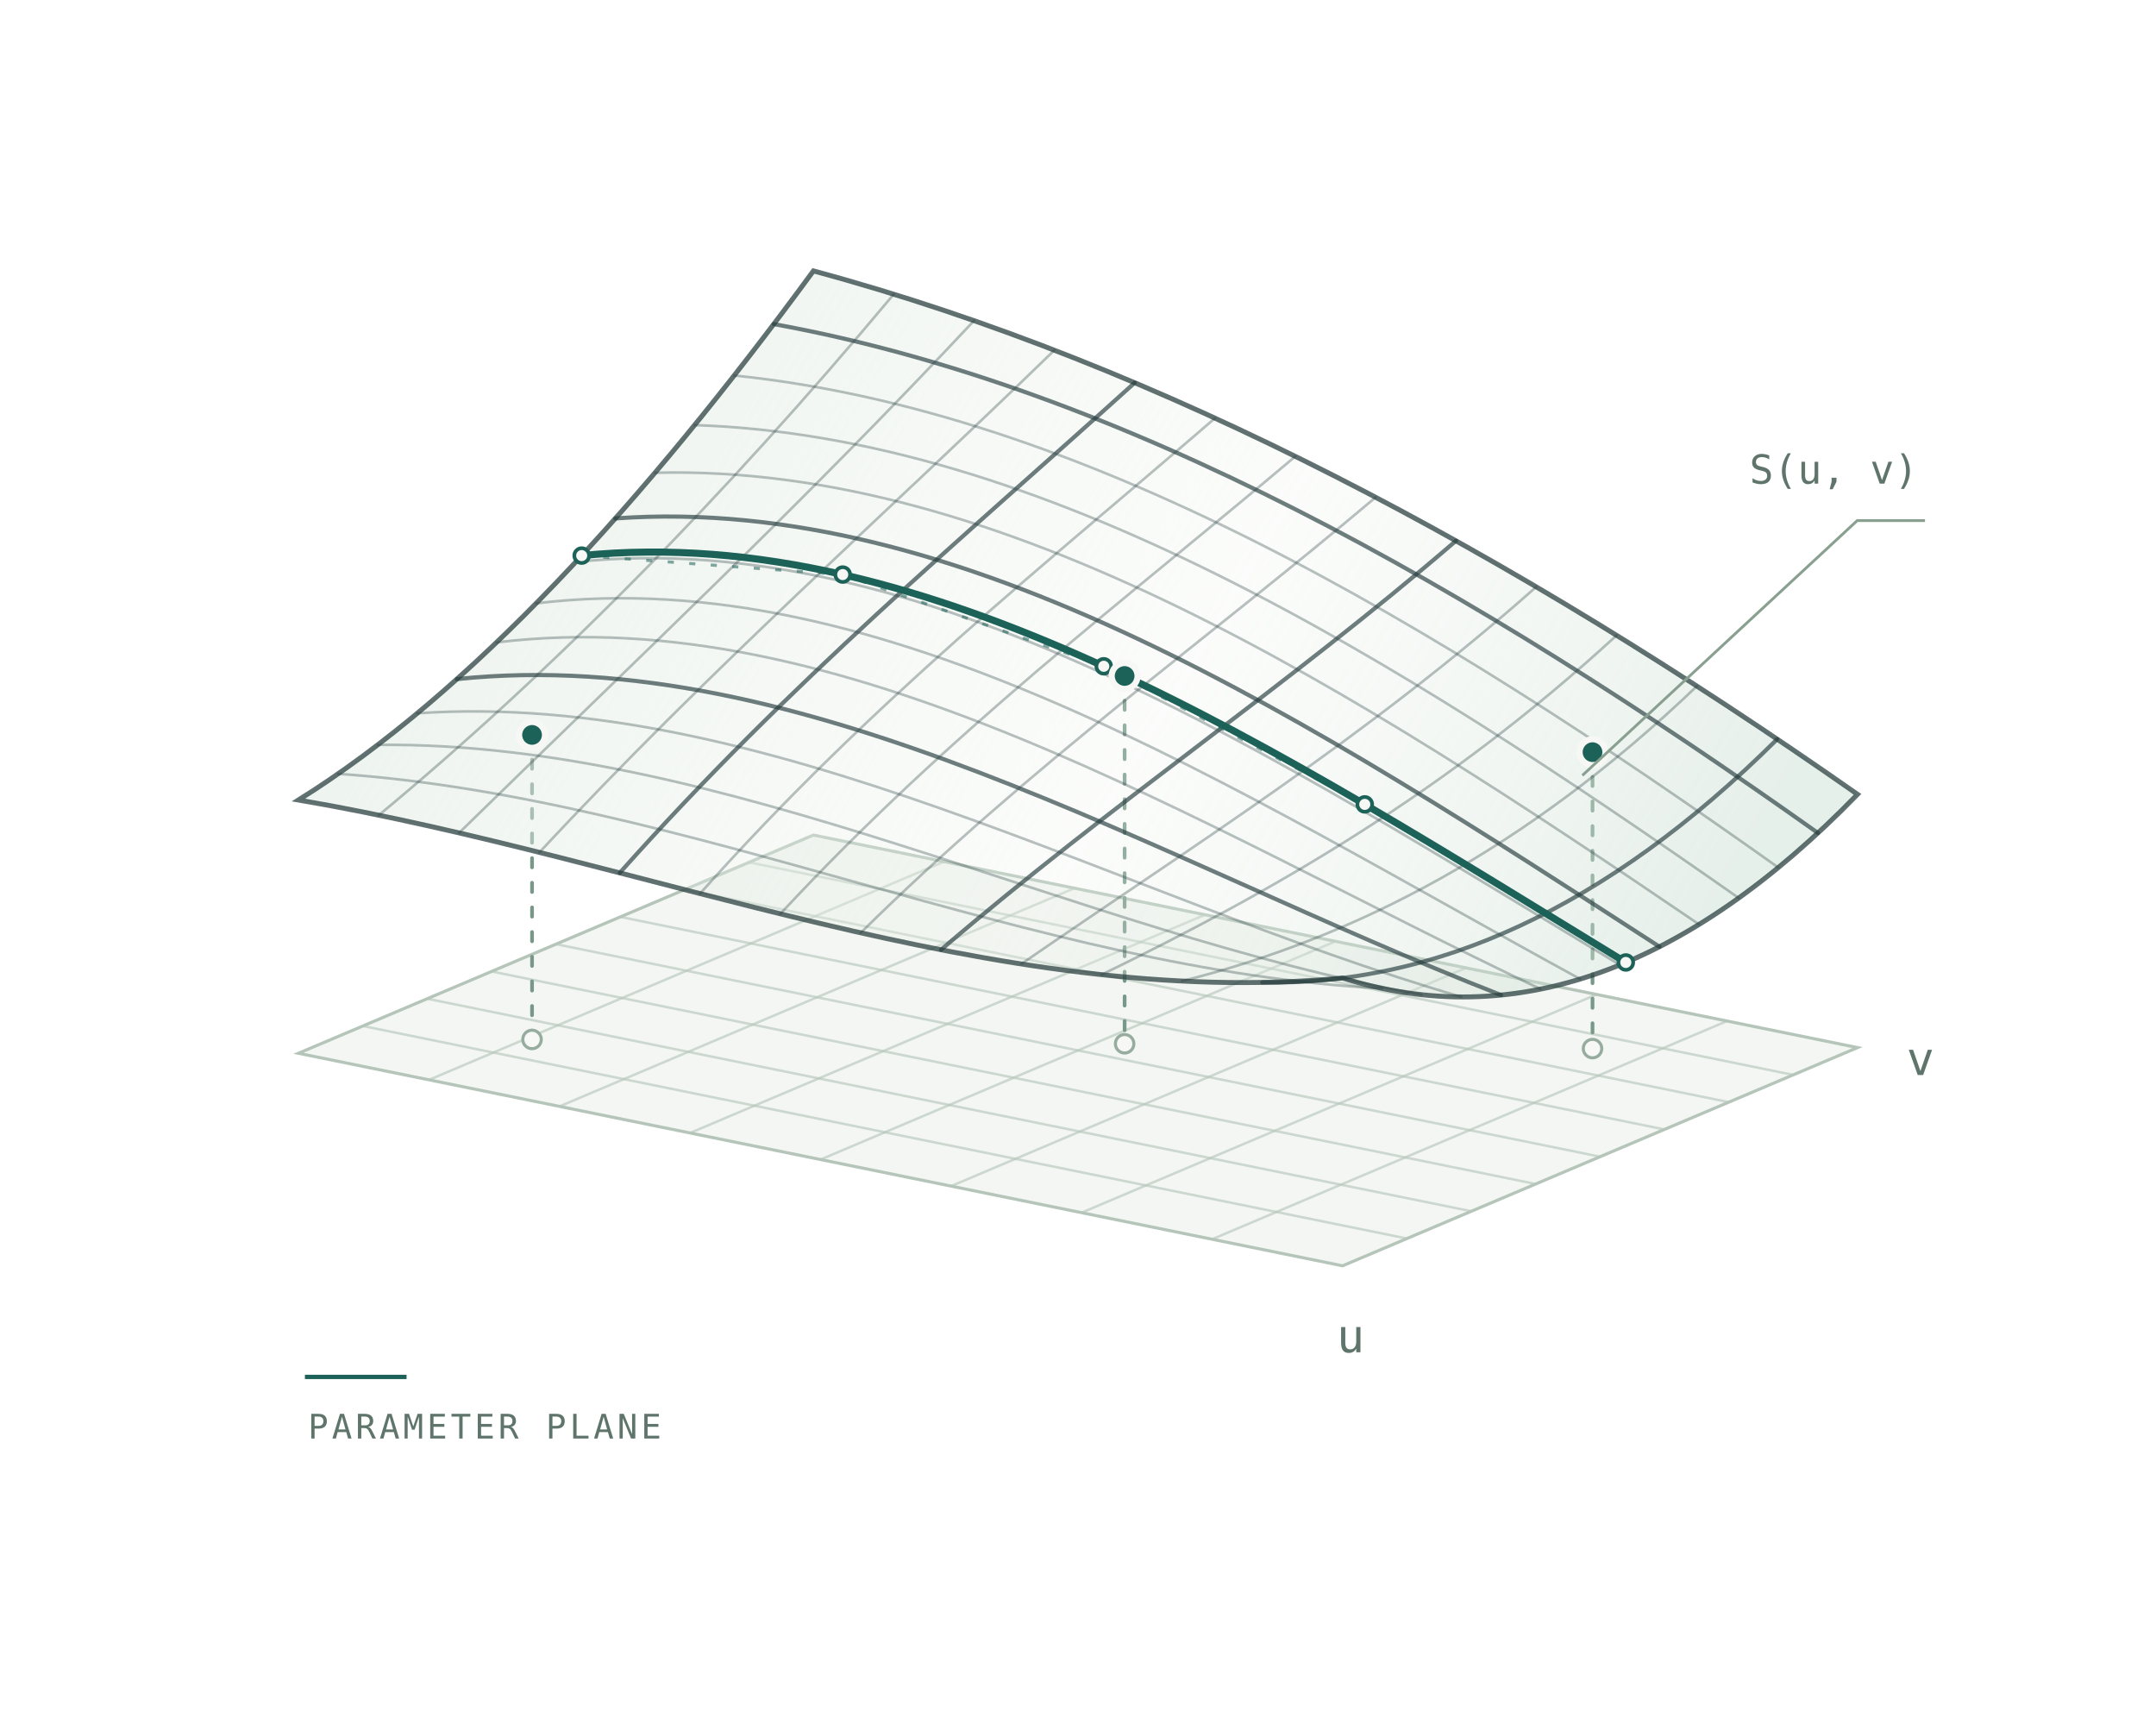
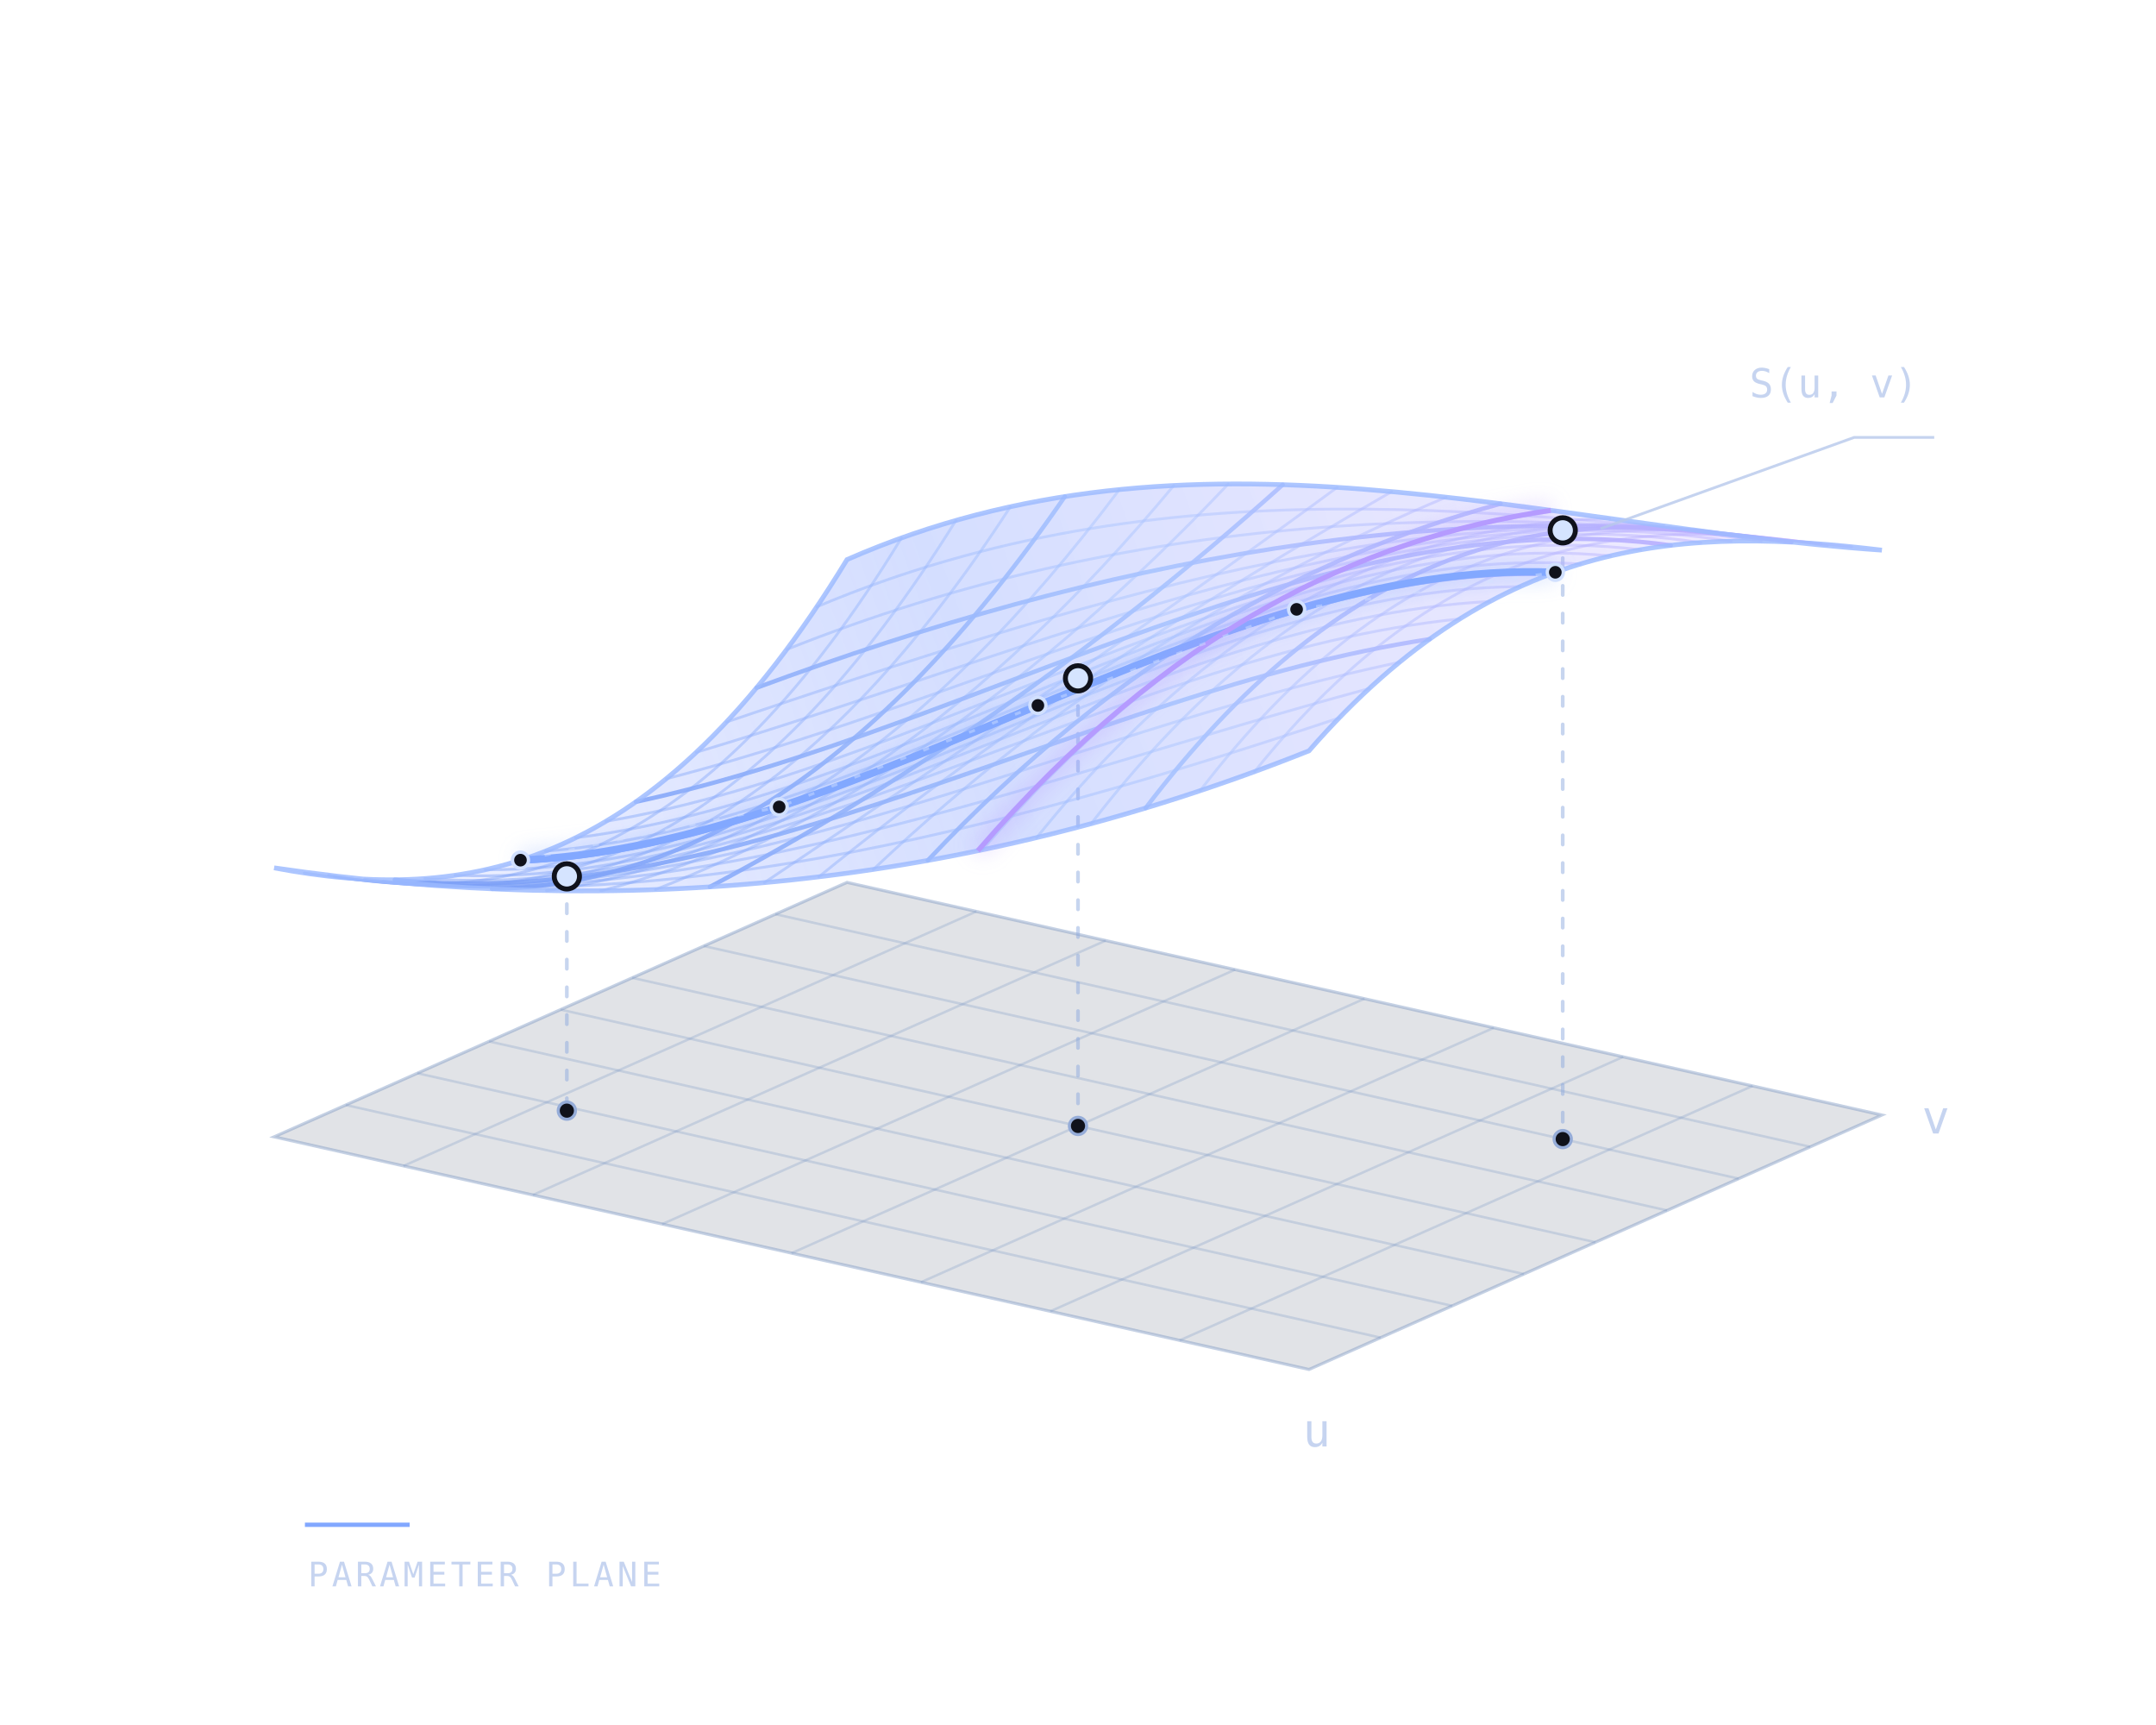
<svg xmlns="http://www.w3.org/2000/svg" width="700" height="560" viewBox="0 0 700 560" fill="none" role="img" aria-labelledby="geometry-title geometry-description">
  <defs>
-     <linearGradient id="atlas-surface" x1="174" y1="148" x2="519" y2="355" gradientUnits="userSpaceOnUse">
-       <stop stop-color="#e0ebe2" stop-opacity="0.55" />
-       <stop offset="0.54" stop-color="#edf2ec" stop-opacity="0.24" />
-       <stop offset="1" stop-color="#c9ddd1" stop-opacity="0.46" />
+     <linearGradient id="contrast-surface" x1="120" y1="310" x2="565" y2="149" gradientUnits="userSpaceOnUse">
+       <stop stop-color="#365BFF" stop-opacity="0.07" />
+       <stop offset="0.45" stop-color="#547BFF" stop-opacity="0.25" />
+       <stop offset="1" stop-color="#B59BFF" stop-opacity="0.20" />
    </linearGradient>
+     <linearGradient id="contrast-grid" x1="100" y1="300" x2="589" y2="180" gradientUnits="userSpaceOnUse">
+       <stop stop-color="#6E95F5" />
+       <stop offset="0.58" stop-color="#A7C3FF" />
+       <stop offset="1" stop-color="#BCA8FF" />
+     </linearGradient>
+     <filter id="contour-glow" x="-35%" y="-60%" width="170%" height="220%" color-interpolation-filters="sRGB">
+       <feGaussianBlur stdDeviation="3.5" />
+     </filter>
  </defs>
-   <path d="M 96.90,341.93 L 435.90,410.93 L 603.10,340.09 L 264.10,271.09 Z" fill="#e5ece3" fill-opacity="0.45" stroke="#b5c5ba" stroke-width="1" />
-   <g stroke="#b5c5ba" stroke-width="0.8" stroke-opacity="0.62">
-     <path d="M 139.27,350.56 L 306.48,279.72" />
-     <path d="M 117.80,333.08 L 456.80,402.08" />
-     <path d="M 181.65,359.18 L 348.85,288.34" />
-     <path d="M 138.70,324.22 L 477.70,393.22" />
-     <path d="M 224.02,367.81 L 391.23,296.97" />
-     <path d="M 159.60,315.37 L 498.60,384.37" />
-     <path d="M 266.40,376.43 L 433.60,305.59" />
-     <path d="M 180.50,306.51 L 519.50,375.51" />
-     <path d="M 308.77,385.06 L 475.98,314.22" />
-     <path d="M 201.40,297.66 L 540.40,366.66" />
-     <path d="M 351.15,393.68 L 518.35,322.84" />
-     <path d="M 222.30,288.80 L 561.30,357.80" />
-     <path d="M 393.52,402.31 L 560.73,331.47" />
-     <path d="M 243.20,279.95 L 582.20,348.95" />
+   <path d="M 89.00,369.06 L 425.00,444.58 L 611.00,361.98 L 275.00,286.46 Z" fill="#263455" fill-opacity="0.14" stroke="#819BC5" stroke-width="1" stroke-opacity="0.46" />
+   <g stroke="#7895C6" stroke-width="0.8" stroke-opacity="0.27">
+     <path d="M 131.00,378.50 L 317.00,295.90" />
+     <path d="M 112.25,358.73 L 448.25,434.25" />
+     <path d="M 173.00,387.94 L 359.00,305.34" />
+     <path d="M 135.50,348.41 L 471.50,423.93" />
+     <path d="M 215.00,397.38 L 401.00,314.78" />
+     <path d="M 158.75,338.08 L 494.75,413.60" />
+     <path d="M 257.00,406.82 L 443.00,324.22" />
+     <path d="M 182.00,327.76 L 518.00,403.28" />
+     <path d="M 299.00,416.26 L 485.00,333.66" />
+     <path d="M 205.25,317.43 L 541.25,392.95" />
+     <path d="M 341.00,425.70 L 527.00,343.10" />
+     <path d="M 228.50,307.11 L 564.50,382.63" />
+     <path d="M 383.00,435.14 L 569.00,352.54" />
+     <path d="M 251.75,296.78 L 587.75,372.30" />
  </g>
-   <g stroke="#789889" stroke-width="1.2" stroke-dasharray="3 5" stroke-linecap="round">
-     <path d="M 172.74,238.58 L 172.74,337.44" />
-     <path d="M 365.14,219.45 L 365.14,338.85" />
-     <path d="M 517.05,244.18 L 517.05,340.41" />
+   <g stroke="#8BA8DC" stroke-width="1.2" stroke-opacity="0.48" stroke-dasharray="3 6" stroke-linecap="round">
+     <path d="M 184.04,284.50 L 184.04,360.56" />
+     <path d="M 350.00,220.21 L 350.00,365.52" />
+     <path d="M 507.38,172.17 L 507.38,369.79" />
  </g>
-   <path d="M 96.90,259.71 C 209.90,278.97 322.90,328.13 435.90,317.50 C 491.63,334.99 547.37,315.12 603.10,257.87 C 490.10,178.80 377.10,118.43 264.10,87.95 C 208.37,163.89 152.63,224.88 96.90,259.71 Z" fill="url(#atlas-surface)" />
-   <g stroke="#243b3c" stroke-linecap="round" stroke-linejoin="round">
-     <path d="M 109.76,251.21 C 222.76,258.90 335.76,315.18 448.76,320.87" stroke-width="0.85" opacity="0.32" />
-     <path d="M 122.62,241.82 C 235.62,240.57 348.62,302.69 461.62,322.92" stroke-width="0.85" opacity="0.32" />
-     <path d="M 135.48,231.56 C 248.48,223.86 361.48,290.61 474.48,323.64" stroke-width="0.85" opacity="0.32" />
-     <path d="M 148.35,220.46 C 261.35,208.63 374.35,278.88 487.35,323.03" stroke-width="1.35" opacity="0.66" />
-     <path d="M 161.21,208.55 C 274.21,194.77 387.21,267.43 500.21,321.10" stroke-width="0.85" opacity="0.32" />
-     <path d="M 174.07,195.87 C 287.07,182.15 400.07,256.21 513.07,317.84" stroke-width="0.85" opacity="0.32" />
-     <path d="M 186.93,182.44 C 299.93,170.66 412.93,245.15 525.93,313.25" stroke-width="0.85" opacity="0.32" />
-     <path d="M 199.79,168.30 C 312.79,160.17 425.79,234.20 538.79,307.34" stroke-width="1.35" opacity="0.66" />
-     <path d="M 212.65,153.48 C 325.65,150.56 438.65,223.28 551.65,300.10" stroke-width="0.85" opacity="0.32" />
-     <path d="M 225.52,138.00 C 338.52,141.70 451.52,212.35 564.52,291.53" stroke-width="0.85" opacity="0.32" />
-     <path d="M 238.38,121.90 C 351.38,133.47 464.38,201.33 577.38,281.64" stroke-width="0.85" opacity="0.32" />
-     <path d="M 251.24,105.21 C 364.24,125.76 477.24,190.17 590.24,270.42" stroke-width="1.35" opacity="0.66" />
-     <path d="M 122.98,264.64 C 178.71,218.45 234.44,162.20 290.18,95.51" stroke-width="0.85" opacity="0.32" />
-     <path d="M 149.05,270.39 C 204.79,215.89 260.52,163.58 316.25,104.10" stroke-width="0.85" opacity="0.32" />
-     <path d="M 175.13,276.72 C 230.86,216.81 286.60,167.81 342.33,113.69" stroke-width="0.85" opacity="0.32" />
-     <path d="M 201.21,283.37 C 256.94,220.85 312.67,174.66 368.41,124.25" stroke-width="1.35" opacity="0.66" />
-     <path d="M 227.28,290.10 C 283.02,227.63 338.75,183.88 394.48,135.75" stroke-width="0.85" opacity="0.32" />
-     <path d="M 253.36,296.67 C 309.09,236.76 364.83,195.25 420.56,148.16" stroke-width="0.85" opacity="0.32" />
-     <path d="M 279.44,302.83 C 335.17,247.88 390.91,208.53 446.64,161.44" stroke-width="0.85" opacity="0.32" />
-     <path d="M 305.52,308.33 C 361.25,260.59 416.98,223.48 472.72,175.57" stroke-width="1.35" opacity="0.66" />
-     <path d="M 331.59,312.94 C 387.33,274.53 443.06,239.86 498.79,190.52" stroke-width="0.85" opacity="0.32" />
-     <path d="M 357.67,316.41 C 413.40,289.32 469.14,257.46 524.87,206.26" stroke-width="0.85" opacity="0.32" />
-     <path d="M 383.75,318.49 C 439.48,304.58 495.21,276.02 550.95,222.74" stroke-width="0.85" opacity="0.32" />
-     <path d="M 409.82,318.93 C 465.56,319.93 521.29,295.32 577.02,239.96" stroke-width="1.35" opacity="0.66" />
+   <path d="M 89.00,281.74 C 201.00,298.18 313.00,288.42 425.00,243.74 C 487.00,172.55 549.00,171.21 611.00,178.60 C 499.00,170.89 387.00,132.62 275.00,181.67 C 213.00,283.43 151.00,293.50 89.00,281.74 Z" fill="url(#contrast-surface)" />
+   <g stroke="url(#contrast-grid)" stroke-linecap="round" stroke-linejoin="round">
+     <path d="M 98.79,283.40 C 210.79,300.01 322.79,270.32 434.79,233.07" stroke-width="0.9" opacity="0.46" />
+     <path d="M 108.58,284.64 C 220.58,300.42 332.58,253.65 444.58,223.51" stroke-width="0.9" opacity="0.46" />
+     <path d="M 118.37,285.40 C 230.37,299.47 342.37,238.40 454.37,215.00" stroke-width="0.9" opacity="0.46" />
+     <path d="M 128.16,285.61 C 240.16,297.20 352.16,224.53 464.16,207.49" stroke-width="1.4" opacity="0.88" />
+     <path d="M 137.95,285.21 C 249.95,293.64 361.95,212.05 473.95,200.93" stroke-width="0.9" opacity="0.46" />
+     <path d="M 147.74,284.15 C 259.74,288.84 371.74,200.91 483.74,195.27" stroke-width="0.9" opacity="0.46" />
+     <path d="M 157.53,282.35 C 269.53,282.85 381.53,191.12 493.53,190.44" stroke-width="0.9" opacity="0.46" />
+     <path d="M 167.32,279.77 C 279.32,275.69 391.32,182.64 503.32,186.40" stroke-width="1.4" opacity="0.88" />
+     <path d="M 177.11,276.33 C 289.11,267.42 401.11,175.46 513.11,183.10" stroke-width="0.9" opacity="0.46" />
+     <path d="M 186.89,271.98 C 298.89,258.08 410.89,169.56 522.89,180.47" stroke-width="0.9" opacity="0.46" />
+     <path d="M 196.68,266.66 C 308.68,247.70 420.68,164.93 532.68,178.47" stroke-width="0.9" opacity="0.46" />
+     <path d="M 206.47,260.30 C 318.47,236.34 430.47,161.53 542.47,177.04" stroke-width="1.4" opacity="0.88" />
+     <path d="M 216.26,252.84 C 328.26,224.03 440.26,159.35 552.26,176.14" stroke-width="0.9" opacity="0.46" />
+     <path d="M 226.05,244.23 C 338.05,210.81 450.05,158.38 562.05,175.69" stroke-width="0.9" opacity="0.46" />
+     <path d="M 235.84,234.40 C 347.84,196.73 459.84,158.59 571.84,175.67" stroke-width="0.9" opacity="0.46" />
+     <path d="M 245.63,223.29 C 357.63,181.83 469.63,159.97 581.63,175.99" stroke-width="1.4" opacity="0.88" />
+     <path d="M 255.42,210.84 C 367.42,166.15 479.42,162.49 591.42,176.63" stroke-width="0.9" opacity="0.46" />
+     <path d="M 265.21,196.99 C 377.21,149.74 489.21,166.14 601.21,177.52" stroke-width="0.9" opacity="0.46" />
+     <path d="M 106.68,284.11 C 168.68,295.45 230.68,276.55 292.68,174.64" stroke-width="0.9" opacity="0.46" />
+     <path d="M 124.37,286.05 C 186.37,294.92 248.37,268.76 310.37,168.95" stroke-width="0.9" opacity="0.46" />
+     <path d="M 142.05,287.53 C 204.05,292.18 266.05,260.24 328.05,164.51" stroke-width="0.9" opacity="0.46" />
+     <path d="M 159.74,288.56 C 221.74,287.51 283.74,251.17 345.74,161.20" stroke-width="1.4" opacity="0.88" />
+     <path d="M 177.42,289.11 C 239.42,281.18 301.42,241.73 363.42,158.94" stroke-width="0.9" opacity="0.46" />
+     <path d="M 195.11,289.20 C 257.11,273.47 319.11,232.10 381.11,157.62" stroke-width="0.9" opacity="0.46" />
+     <path d="M 212.79,288.80 C 274.79,264.66 336.79,222.46 398.79,157.12" stroke-width="0.9" opacity="0.46" />
+     <path d="M 230.47,287.92 C 292.47,255.01 354.47,212.99 416.47,157.36" stroke-width="1.4" opacity="0.88" />
+     <path d="M 248.16,286.54 C 310.16,244.80 372.16,203.86 434.16,158.22" stroke-width="0.9" opacity="0.46" />
+     <path d="M 265.84,284.65 C 327.84,234.31 389.84,195.26 451.84,159.61" stroke-width="0.9" opacity="0.46" />
+     <path d="M 283.53,282.26 C 345.53,223.81 407.53,187.37 469.53,161.41" stroke-width="0.9" opacity="0.46" />
+     <path d="M 301.21,279.34 C 363.21,213.58 425.21,180.36 487.21,163.53" stroke-width="1.4" opacity="0.88" />
+     <path d="M 318.89,275.90 C 380.89,203.89 442.89,174.42 504.89,165.87" stroke-width="0.9" opacity="0.46" />
+     <path d="M 336.58,271.92 C 398.58,195.02 460.58,169.73 522.58,168.32" stroke-width="0.9" opacity="0.46" />
+     <path d="M 354.26,267.40 C 416.26,187.24 478.26,166.46 540.26,170.77" stroke-width="0.9" opacity="0.46" />
+     <path d="M 371.95,262.33 C 433.95,180.83 495.95,164.79 557.95,173.13" stroke-width="1.4" opacity="0.88" />
+     <path d="M 389.63,256.70 C 451.63,176.06 513.63,164.91 575.63,175.29" stroke-width="0.9" opacity="0.46" />
+     <path d="M 407.32,250.51 C 469.32,173.21 531.32,166.99 593.32,177.15" stroke-width="0.9" opacity="0.46" />
  </g>
-   <path d="M 96.90,259.71 C 209.90,278.97 322.90,328.13 435.90,317.50 C 491.63,334.99 547.37,315.12 603.10,257.87 C 490.10,178.80 377.10,118.43 264.10,87.95 C 208.37,163.89 152.63,224.88 96.90,259.71 Z" stroke="#273d3d" stroke-width="1.6" stroke-opacity="0.73" />
-   <path d="M 188.86,180.37 C 301.86,169.03 414.86,243.50 527.86,312.45" stroke="#1d6258" stroke-width="2.3" />
-   <polyline points="188.86,180.37 273.61,186.53 358.36,216.30 443.11,261.13 527.86,312.45" stroke="#1d6258" stroke-width="1" stroke-opacity="0.55" stroke-dasharray="2 5" />
-   <circle cx="188.86" cy="180.37" r="2.4" fill="#f7f8f5" stroke="#1d6258" stroke-width="1.2" />
-   <circle cx="273.61" cy="186.53" r="2.4" fill="#f7f8f5" stroke="#1d6258" stroke-width="1.2" />
-   <circle cx="358.36" cy="216.30" r="2.4" fill="#f7f8f5" stroke="#1d6258" stroke-width="1.2" />
-   <circle cx="443.11" cy="261.13" r="2.4" fill="#f7f8f5" stroke="#1d6258" stroke-width="1.2" />
-   <circle cx="527.86" cy="312.45" r="2.4" fill="#f7f8f5" stroke="#1d6258" stroke-width="1.2" />
-   <circle cx="172.74" cy="337.44" r="3" fill="#f7f8f5" stroke="#96ac9e" stroke-width="1" />
-   <circle cx="172.74" cy="238.58" r="4.2" fill="#1d6258" stroke="#f7f8f5" stroke-width="2" />
-   <circle cx="365.14" cy="338.85" r="3" fill="#f7f8f5" stroke="#96ac9e" stroke-width="1" />
-   <circle cx="365.14" cy="219.45" r="4.2" fill="#1d6258" stroke="#f7f8f5" stroke-width="2" />
-   <circle cx="517.05" cy="340.41" r="3" fill="#f7f8f5" stroke="#96ac9e" stroke-width="1" />
-   <circle cx="517.05" cy="244.18" r="4.2" fill="#1d6258" stroke="#f7f8f5" stroke-width="2" />
-   <path d="M 513.75,251.74 L 603,169 L 625,169" stroke="#89a091" stroke-width=".9" />
-   <g font-family="IBM Plex Mono, Menlo, monospace" fill="#5f756c" font-size="13">
-     <text x="568" y="157">S(u, v)</text>
-     <text x="100" y="467" font-size="11" letter-spacing="1.1">PARAMETER PLANE</text>
-     <text x="434" y="439" font-size="15">u</text>
-     <text x="619" y="349" font-size="15">v</text>
+   <path d="M 89.00,281.74 C 201.00,298.18 313.00,288.42 425.00,243.74 C 487.00,172.55 549.00,171.21 611.00,178.60 C 499.00,170.89 387.00,132.62 275.00,181.67 C 213.00,283.43 151.00,293.50 89.00,281.74 Z" stroke="#9DBBFF" stroke-width="1.55" stroke-opacity="0.83" />
+   <path d="M 168.98,279.24 C 280.98,274.36 392.98,181.33 504.98,185.79" stroke="#82A8FF" stroke-width="5" opacity="0.36" filter="url(#contour-glow)" />
+   <path d="M 168.98,279.24 C 280.98,274.36 392.98,181.33 504.98,185.79" stroke="#82A8FF" stroke-width="2.4" />
+   <path d="M 317.48,276.19 C 379.48,204.64 441.48,174.86 503.48,165.68" stroke="#B59BFF" stroke-width="5" opacity="0.36" filter="url(#contour-glow)" />
+   <path d="M 317.48,276.19 C 379.48,204.64 441.48,174.86 503.48,165.68" stroke="#B59BFF" stroke-width="1.65" />
+   <polyline points="168.98,279.24 252.98,261.96 336.98,229.01 420.98,197.82 504.98,185.79" stroke="#D3E1FF" stroke-width=".9" stroke-opacity="0.46" stroke-dasharray="2 6" />
+   <circle cx="168.98" cy="279.24" r="2.6" fill="#10121B" stroke="#D1E0FF" stroke-width="1.1" />
+   <circle cx="252.98" cy="261.96" r="2.6" fill="#10121B" stroke="#D1E0FF" stroke-width="1.1" />
+   <circle cx="336.98" cy="229.01" r="2.6" fill="#10121B" stroke="#D1E0FF" stroke-width="1.1" />
+   <circle cx="420.98" cy="197.82" r="2.6" fill="#10121B" stroke="#D1E0FF" stroke-width="1.1" />
+   <circle cx="504.98" cy="185.79" r="2.6" fill="#10121B" stroke="#D1E0FF" stroke-width="1.1" />
+   <circle cx="184.04" cy="360.56" r="2.8" fill="#10121B" stroke="#95ACD8" stroke-width="1" />
+   <circle cx="184.04" cy="284.50" r="4.1" fill="#D5E4FF" stroke="#10121B" stroke-width="1.6" />
+   <circle cx="350.00" cy="365.52" r="2.8" fill="#10121B" stroke="#95ACD8" stroke-width="1" />
+   <circle cx="350.00" cy="220.21" r="4.1" fill="#D5E4FF" stroke="#10121B" stroke-width="1.6" />
+   <circle cx="507.38" cy="369.79" r="2.8" fill="#10121B" stroke="#95ACD8" stroke-width="1" />
+   <circle cx="507.38" cy="172.17" r="4.1" fill="#D5E4FF" stroke="#10121B" stroke-width="1.6" />
+   <path d="M 519.68,171.62 L 602,142 L 628,142" stroke="#B6C8EB" stroke-width=".9" stroke-opacity=".8" />
+   <g font-family="IBM Plex Mono, Menlo, monospace" fill="#C6D4F0" font-size="13">
+     <text x="568" y="129">S(u, v)</text>
+     <text x="100" y="515" font-size="11" letter-spacing="1.1">PARAMETER PLANE</text>
+     <text x="423.00" y="469.58" font-size="15">u</text>
+     <text x="624.00" y="367.98" font-size="15">v</text>
  </g>
-   <path d="M 99,447 H 132" stroke="#1d6258" stroke-width="1.4" />
+   <path d="M99 495H133" stroke="#82A8FF" stroke-width="1.4" />
</svg>
